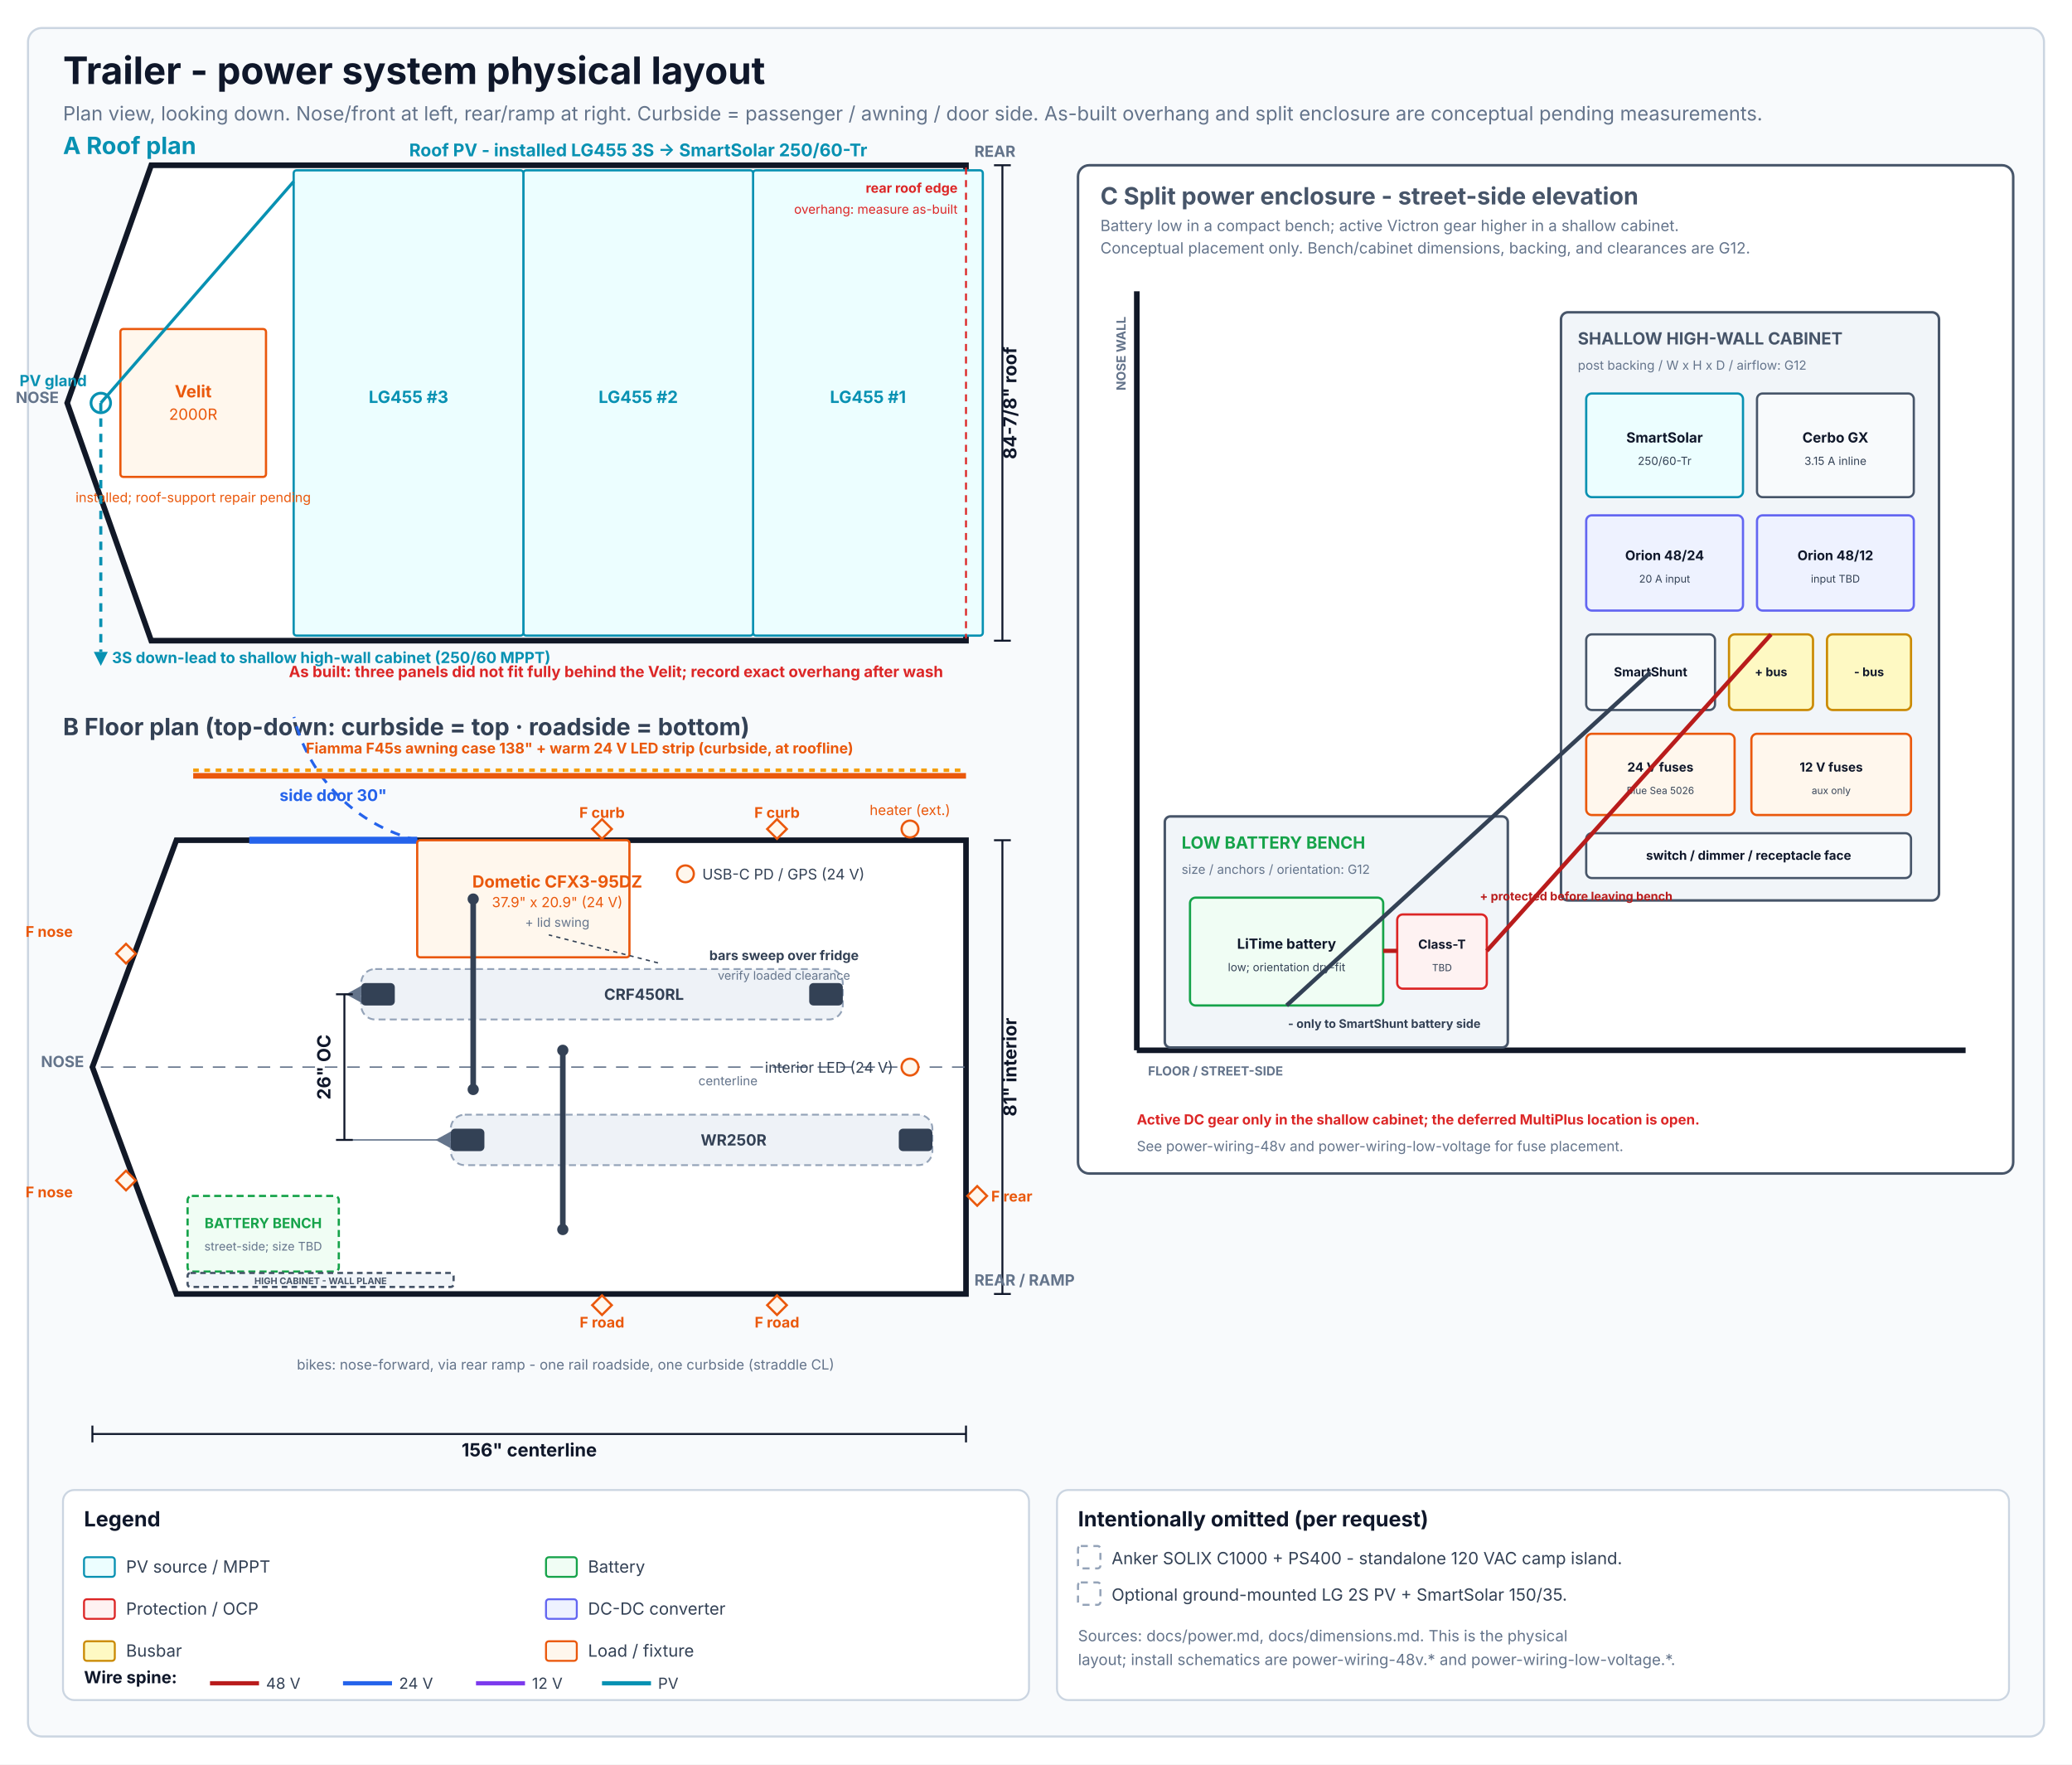
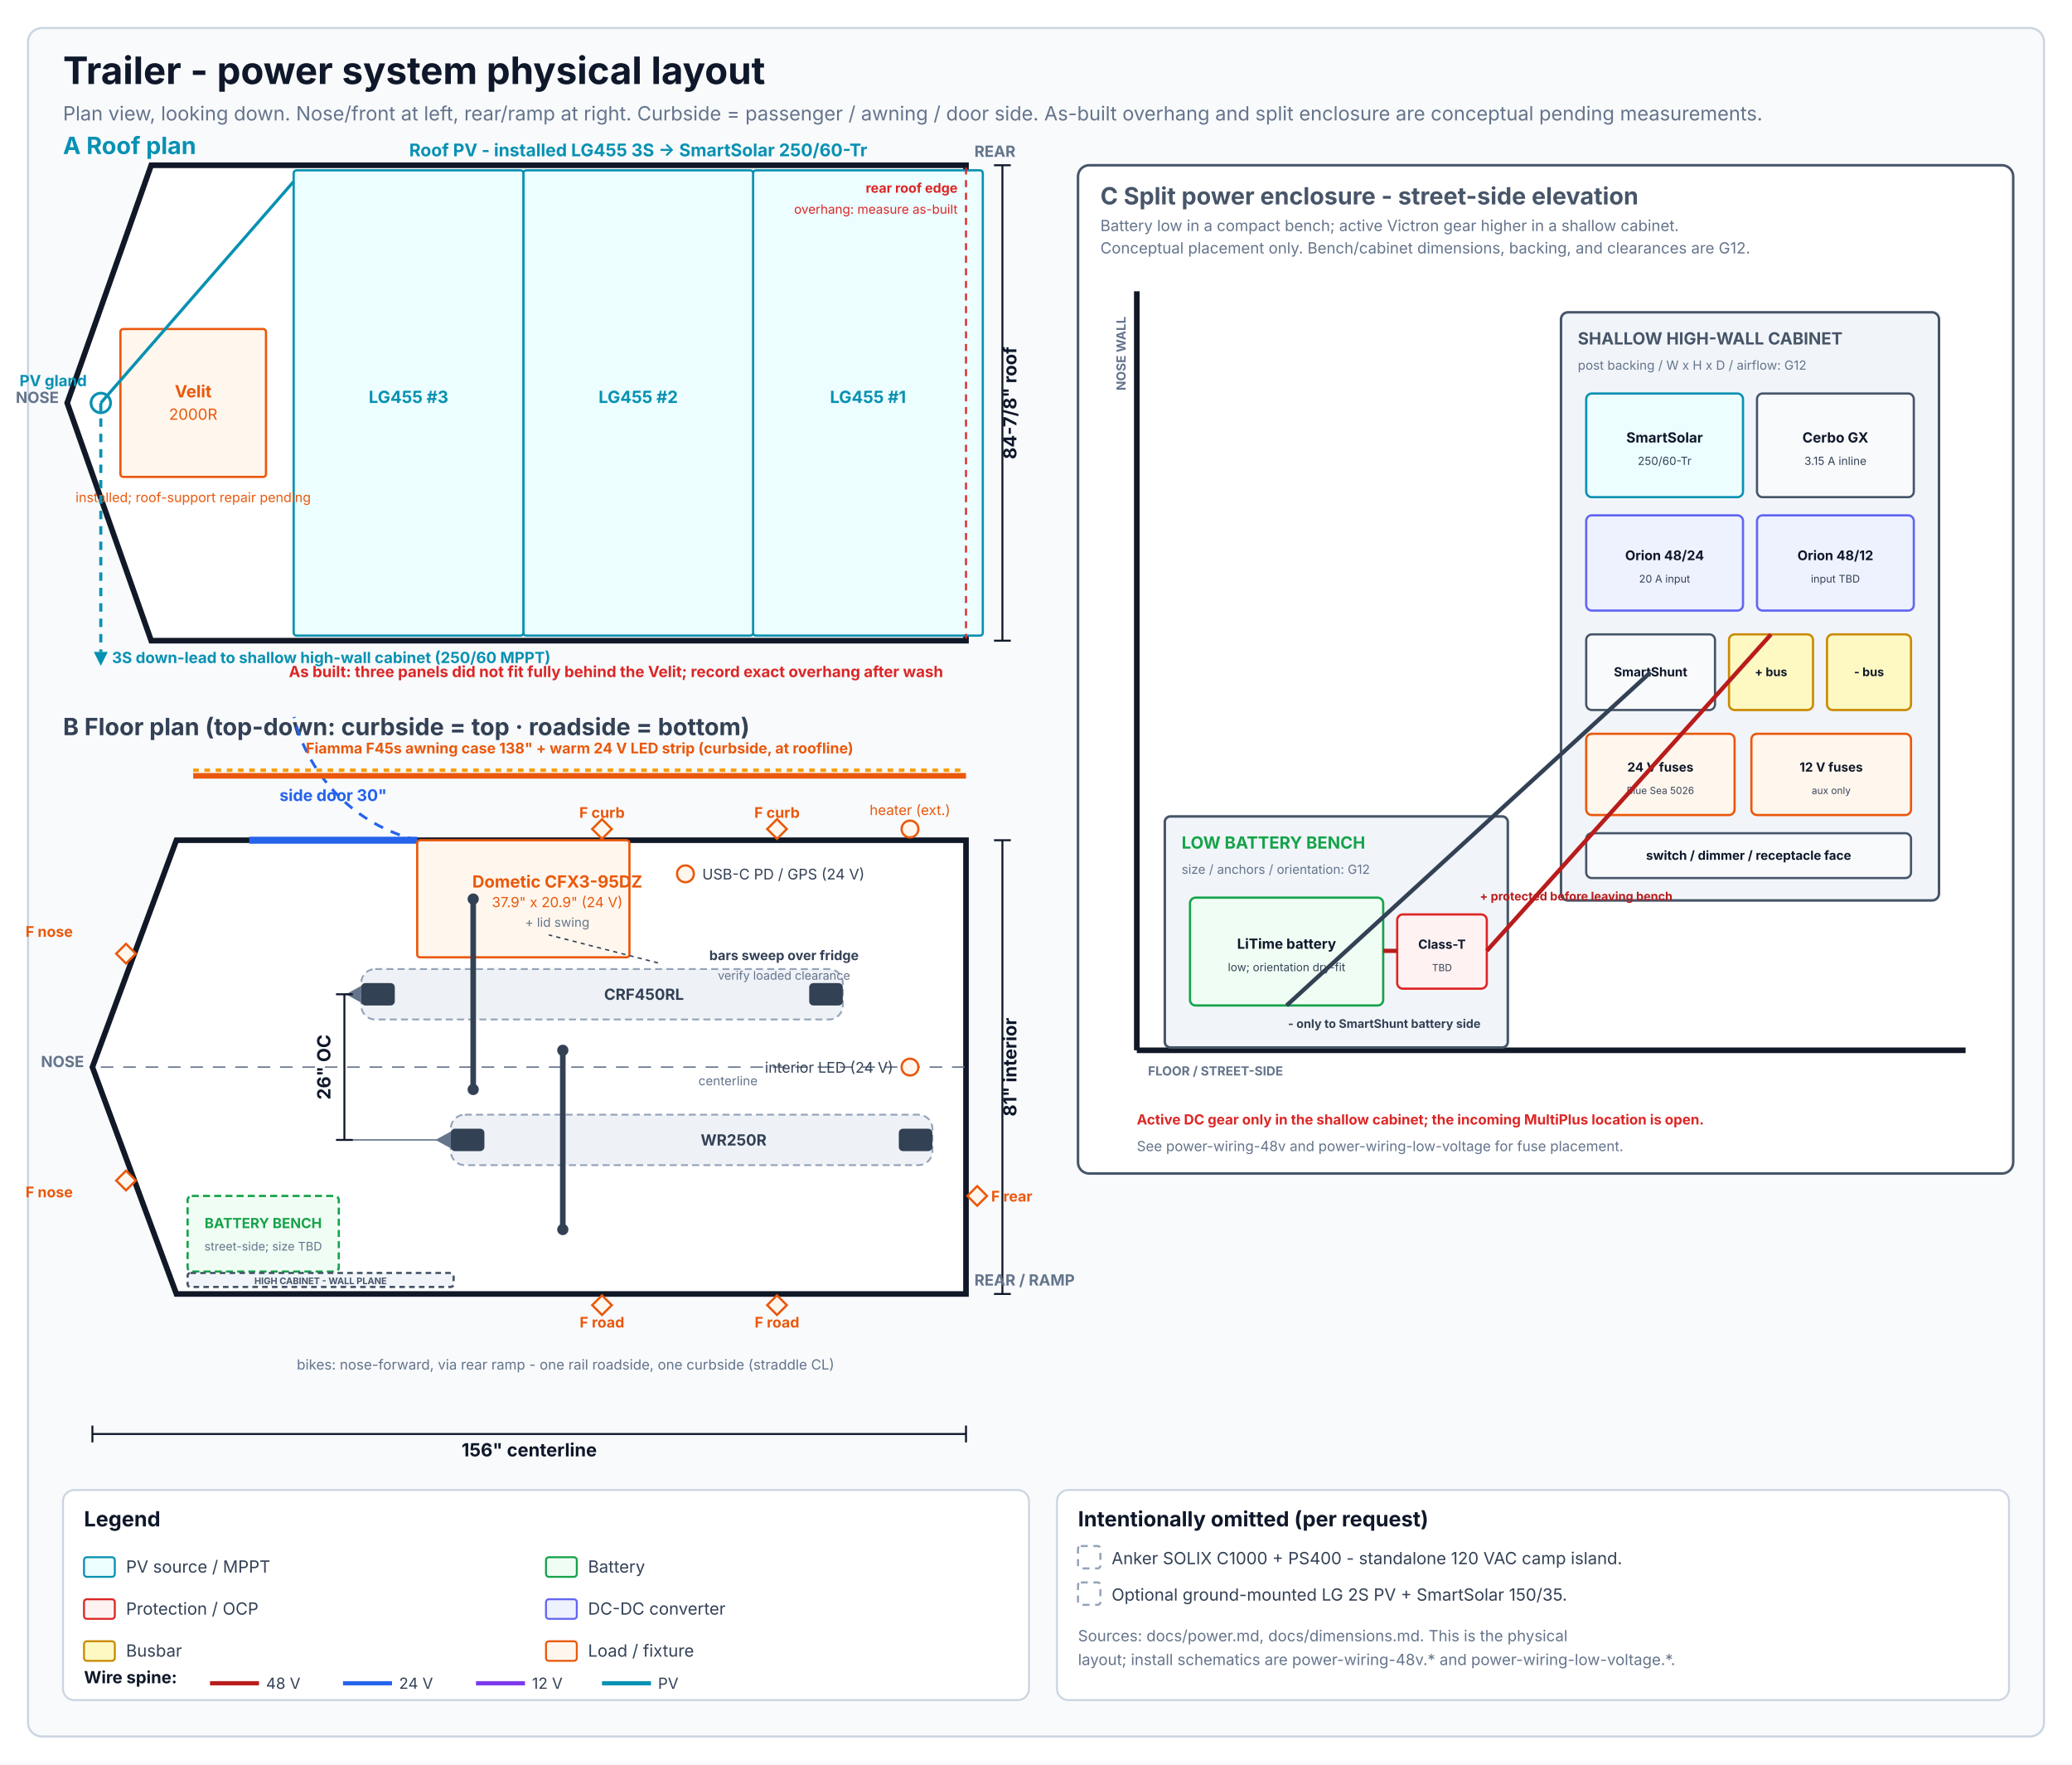
<svg xmlns="http://www.w3.org/2000/svg" width="1480" height="1260" viewBox="0 0 1480 1260">
  <rect x="0" y="0" width="1480" height="1260" rx="0" fill="#ffffff" stroke="none" stroke-width="1.5" />
  <rect x="20" y="20" width="1440" height="1220" rx="10" fill="#f8fafc" stroke="#cbd5e1" stroke-width="1.5" />
  <text x="45" y="60" font-family="system-ui, -apple-system, 'Segoe UI', sans-serif" font-size="27" font-weight="700" fill="#0f172a" text-anchor="start">Trailer - power system physical layout</text>
  <text x="45" y="86" font-family="system-ui, -apple-system, 'Segoe UI', sans-serif" font-size="14" font-weight="400" fill="#64748b" text-anchor="start">Plan view, looking down. Nose/front at left, rear/ramp at right. Curbside = passenger / awning / door side. As-built overhang and split enclosure are conceptual pending measurements.</text>
  <text x="45" y="110" font-family="system-ui, -apple-system, 'Segoe UI', sans-serif" font-size="17" font-weight="700" fill="#0891b2" text-anchor="start">A  Roof plan</text>
  <polygon points="690,118 690,457.5 108.0,457.5 48.0,287.75 108.0,118" fill="#ffffff" stroke="#111827" stroke-width="4" />
  <rect x="537.92" y="121.61" width="164.08" height="332.28" rx="2" fill="#ecfeff" stroke="#0891b2" stroke-width="1.6" />
  <text x="619.96" y="287.75" font-family="system-ui, -apple-system, 'Segoe UI', sans-serif" font-size="12" font-weight="700" fill="#0891b2" text-anchor="middle">LG455 #1</text>
  <rect x="373.84" y="121.61" width="164.08" height="332.28" rx="2" fill="#ecfeff" stroke="#0891b2" stroke-width="1.6" />
  <text x="455.88" y="287.75" font-family="system-ui, -apple-system, 'Segoe UI', sans-serif" font-size="12" font-weight="700" fill="#0891b2" text-anchor="middle">LG455 #2</text>
  <rect x="209.76" y="121.61" width="164.08" height="332.28" rx="2" fill="#ecfeff" stroke="#0891b2" stroke-width="1.6" />
  <text x="291.8" y="287.75" font-family="system-ui, -apple-system, 'Segoe UI', sans-serif" font-size="12" font-weight="700" fill="#0891b2" text-anchor="middle">LG455 #3</text>
  <text x="455.88" y="111.61" font-family="system-ui, -apple-system, 'Segoe UI', sans-serif" font-size="12.5" font-weight="700" fill="#0891b2" text-anchor="middle">Roof PV - installed LG455 3S -&gt; SmartSolar 250/60-Tr</text>
  <line x1="690" y1="119.61" x2="690" y2="455.89" stroke="#dc2626" stroke-width="1.4" stroke-dasharray="5 4" />
  <text x="684" y="137.61" font-family="system-ui, -apple-system, 'Segoe UI', sans-serif" font-size="9.5" font-weight="700" fill="#dc2626" text-anchor="end">rear roof edge</text>
  <text x="684" y="152.61" font-family="system-ui, -apple-system, 'Segoe UI', sans-serif" font-size="9" font-weight="400" fill="#dc2626" text-anchor="end">overhang: measure as-built</text>
  <rect x="86.0" y="234.95" width="104" height="105.6" rx="2" fill="#fff7ed" stroke="#ea580c" stroke-width="1.6" />
  <text x="138.0" y="283.75" font-family="system-ui, -apple-system, 'Segoe UI', sans-serif" font-size="12" font-weight="700" fill="#ea580c" text-anchor="middle">Velit</text>
  <text x="138.0" y="299.75" font-family="system-ui, -apple-system, 'Segoe UI', sans-serif" font-size="11" font-weight="400" fill="#ea580c" text-anchor="middle">2000R</text>
  <text x="440.0" y="483.5" font-family="system-ui, -apple-system, 'Segoe UI', sans-serif" font-size="11" font-weight="700" fill="#dc2626" text-anchor="middle">As built: three panels did not fit fully behind the Velit; record exact overhang after wash</text>
  <text x="138.0" y="358.55" font-family="system-ui, -apple-system, 'Segoe UI', sans-serif" font-size="9.5" font-weight="400" fill="#ea580c" text-anchor="middle">installed; roof-support repair pending</text>
  <line x1="716" y1="118" x2="716" y2="457.5" stroke="#0f172a" stroke-width="1.4" />
  <line x1="710" y1="118" x2="722" y2="118" stroke="#0f172a" stroke-width="1.4" />
  <line x1="710" y1="457.5" x2="722" y2="457.5" stroke="#0f172a" stroke-width="1.4" />
  <text x="726" y="287.75" font-family="system-ui, -apple-system, 'Segoe UI', sans-serif" font-size="13" font-weight="700" fill="#0f172a" text-anchor="middle" transform="rotate(-90 726 287.75)">84-7/8" roof</text>
  <circle cx="72.0" cy="287.75" r="7" fill="#ffffff" stroke="#0891b2" stroke-width="2" />
  <line x1="209.76" y1="129.61" x2="72.0" y2="287.75" stroke="#0891b2" stroke-width="2.2" />
  <text x="62.0" y="275.75" font-family="system-ui, -apple-system, 'Segoe UI', sans-serif" font-size="11" font-weight="700" fill="#0891b2" text-anchor="end">PV gland</text>
  <line x1="72.0" y1="287.75" x2="72.0" y2="465.5" stroke="#0891b2" stroke-width="2.2" stroke-dasharray="6 5" />
  <polygon points="67.0,465.5 77.0,465.5 72.0,475.5" fill="#0891b2" stroke="none" stroke-width="1.5" />
  <text x="80.0" y="473.5" font-family="system-ui, -apple-system, 'Segoe UI', sans-serif" font-size="11" font-weight="700" fill="#0891b2" text-anchor="start">3S down-lead to shallow high-wall cabinet (250/60 MPPT)</text>
  <text x="42.0" y="287.75" font-family="system-ui, -apple-system, 'Segoe UI', sans-serif" font-size="11" font-weight="700" fill="#64748b" text-anchor="end">NOSE</text>
  <text x="696" y="112" font-family="system-ui, -apple-system, 'Segoe UI', sans-serif" font-size="11" font-weight="700" fill="#64748b" text-anchor="start">REAR</text>
  <text x="45" y="525" font-family="system-ui, -apple-system, 'Segoe UI', sans-serif" font-size="17" font-weight="700" fill="#334155" text-anchor="start">B  Floor plan  (top-down: curbside = top · roadside = bottom)</text>
  <polygon points="690,600 690,924 126,924 66,762.0 126,600" fill="#ffffff" stroke="#111827" stroke-width="4" />
  <line x1="72" y1="762.0" x2="690" y2="762.0" stroke="#64748b" stroke-width="1" stroke-dasharray="9 7" />
  <text x="520" y="775.0" font-family="system-ui, -apple-system, 'Segoe UI', sans-serif" font-size="9" font-weight="400" fill="#64748b" text-anchor="middle">centerline</text>
  <rect x="134" y="854" width="108" height="54" rx="3" fill="#f0fdf4" stroke="#16a34a" stroke-width="1.6" stroke-dasharray="5 3" fill-opacity="0.95" />
  <text x="188.0" y="877" font-family="system-ui, -apple-system, 'Segoe UI', sans-serif" font-size="10" font-weight="700" fill="#16a34a" text-anchor="middle">BATTERY BENCH</text>
  <text x="188.0" y="893" font-family="system-ui, -apple-system, 'Segoe UI', sans-serif" font-size="8.5" font-weight="400" fill="#64748b" text-anchor="middle">street-side; size TBD</text>
  <rect x="134" y="909" width="190" height="10" rx="2" fill="#f1f5f9" stroke="#475569" stroke-width="1.6" stroke-dasharray="4 3" />
  <text x="229.0" y="917" font-family="system-ui, -apple-system, 'Segoe UI', sans-serif" font-size="6.5" font-weight="700" fill="#475569" text-anchor="middle">HIGH CABINET - WALL PLANE</text>
  <line x1="178" y1="600" x2="298" y2="600" stroke="#2563eb" stroke-width="5" />
  <path d="M 298 600 A 120 120 0 0 1 210 512" fill="none" stroke="#2563eb" stroke-width="2" stroke-dasharray="7 6" />
  <text x="238.0" y="572" font-family="system-ui, -apple-system, 'Segoe UI', sans-serif" font-size="11.5" font-weight="700" fill="#2563eb" text-anchor="middle">side door 30"</text>
  <rect x="298" y="600" width="151.6" height="83.6" rx="2" fill="#fff7ed" stroke="#ea580c" stroke-width="1.6" />
  <text x="398.056" y="633.8" font-family="system-ui, -apple-system, 'Segoe UI', sans-serif" font-size="12" font-weight="700" fill="#ea580c" text-anchor="middle">Dometic CFX3-95DZ</text>
  <text x="398.056" y="647.8" font-family="system-ui, -apple-system, 'Segoe UI', sans-serif" font-size="10" font-weight="400" fill="#ea580c" text-anchor="middle">37.9" x 20.9" (24 V)</text>
  <text x="398.056" y="661.8" font-family="system-ui, -apple-system, 'Segoe UI', sans-serif" font-size="9" font-weight="400" fill="#64748b" text-anchor="middle">+ lid swing</text>
  <rect x="322" y="796.0" width="344" height="36" rx="10" fill="#eef2f7" stroke="#94a3b8" stroke-width="1.3" stroke-dasharray="5 3" />
  <rect x="322" y="806.0" width="24" height="16" rx="3" fill="#334155" stroke="none" stroke-width="1.5" />
  <rect x="642" y="806.0" width="24" height="16" rx="3" fill="#334155" stroke="none" stroke-width="1.5" />
  <polygon points="311,814.0 322,808.0 322,820.0" fill="#64748b" stroke="none" stroke-width="1.5" />
  <line x1="402" y1="750.0" x2="402" y2="878.0" stroke="#334155" stroke-width="4" />
  <circle cx="402" cy="750.0" r="4" fill="#334155" />
  <circle cx="402" cy="878.0" r="4" fill="#334155" />
  <text x="524.0" y="818.0" font-family="system-ui, -apple-system, 'Segoe UI', sans-serif" font-size="11" font-weight="700" fill="#334155" text-anchor="middle">WR250R</text>
  <rect x="258" y="692.0" width="344" height="36" rx="10" fill="#eef2f7" stroke="#94a3b8" stroke-width="1.3" stroke-dasharray="5 3" />
  <rect x="258" y="702.0" width="24" height="16" rx="3" fill="#334155" stroke="none" stroke-width="1.5" />
  <rect x="578" y="702.0" width="24" height="16" rx="3" fill="#334155" stroke="none" stroke-width="1.5" />
  <polygon points="247,710.0 258,704.0 258,716.0" fill="#64748b" stroke="none" stroke-width="1.5" />
  <line x1="338" y1="642.0" x2="338" y2="778.0" stroke="#334155" stroke-width="4" />
  <circle cx="338" cy="642.0" r="4" fill="#334155" />
  <circle cx="338" cy="778.0" r="4" fill="#334155" />
  <text x="460.0" y="714.0" font-family="system-ui, -apple-system, 'Segoe UI', sans-serif" font-size="11" font-weight="700" fill="#334155" text-anchor="middle">CRF450RL</text>
  <line x1="322" y1="814.0" x2="246" y2="814.0" stroke="#64748b" stroke-width="1" />
  <line x1="258" y1="710.0" x2="246" y2="710.0" stroke="#64748b" stroke-width="1" />
  <line x1="246" y1="814.0" x2="246" y2="710.0" stroke="#0f172a" stroke-width="1.4" />
  <line x1="240" y1="814.0" x2="252" y2="814.0" stroke="#0f172a" stroke-width="1.4" />
  <line x1="240" y1="710.0" x2="252" y2="710.0" stroke="#0f172a" stroke-width="1.4" />
  <text x="236" y="762.0" font-family="system-ui, -apple-system, 'Segoe UI', sans-serif" font-size="13" font-weight="700" fill="#0f172a" text-anchor="middle" transform="rotate(-90 236 762.0)">26" OC</text>
  <text x="404" y="978" font-family="system-ui, -apple-system, 'Segoe UI', sans-serif" font-size="10" font-weight="400" fill="#64748b" text-anchor="middle">bikes: nose-forward, via rear ramp - one rail roadside, one curbside (straddle CL)</text>
  <line x1="470" y1="687.6" x2="392" y2="667.6" stroke="#334155" stroke-width="1" stroke-dasharray="3 3" />
  <text x="560" y="685.6" font-family="system-ui, -apple-system, 'Segoe UI', sans-serif" font-size="9.5" font-weight="700" fill="#334155" text-anchor="middle">bars sweep over fridge</text>
  <text x="560" y="699.6" font-family="system-ui, -apple-system, 'Segoe UI', sans-serif" font-size="8.5" font-weight="400" fill="#64748b" text-anchor="middle">verify loaded clearance</text>
  <circle cx="489.6" cy="624" r="6" fill="#fff7ed" stroke="#ea580c" stroke-width="1.6" />
  <text x="501.6" y="628" font-family="system-ui, -apple-system, 'Segoe UI', sans-serif" font-size="10.5" font-weight="400" fill="#334155" text-anchor="start">USB-C PD / GPS (24 V)</text>
  <circle cx="650" cy="762.0" r="6" fill="#fff7ed" stroke="#ea580c" stroke-width="1.6" />
  <text x="638" y="766.0" font-family="system-ui, -apple-system, 'Segoe UI', sans-serif" font-size="10.5" font-weight="400" fill="#334155" text-anchor="end">interior LED (24 V)</text>
  <polygon points="430,585 437,592 430,599 423,592" fill="#fff7ed" stroke="#ea580c" stroke-width="1.6" />
  <text x="430" y="584" font-family="system-ui, -apple-system, 'Segoe UI', sans-serif" font-size="10.5" font-weight="700" fill="#ea580c" text-anchor="middle">F curb</text>
  <polygon points="555,585 562,592 555,599 548,592" fill="#fff7ed" stroke="#ea580c" stroke-width="1.6" />
  <text x="555" y="584" font-family="system-ui, -apple-system, 'Segoe UI', sans-serif" font-size="10.5" font-weight="700" fill="#ea580c" text-anchor="middle">F curb</text>
  <polygon points="430,925 437,932 430,939 423,932" fill="#fff7ed" stroke="#ea580c" stroke-width="1.6" />
  <text x="430" y="948" font-family="system-ui, -apple-system, 'Segoe UI', sans-serif" font-size="10.5" font-weight="700" fill="#ea580c" text-anchor="middle">F road</text>
  <polygon points="555,925 562,932 555,939 548,932" fill="#fff7ed" stroke="#ea580c" stroke-width="1.6" />
  <text x="555" y="948" font-family="system-ui, -apple-system, 'Segoe UI', sans-serif" font-size="10.5" font-weight="700" fill="#ea580c" text-anchor="middle">F road</text>
  <polygon points="90,674.0 97,681.0 90,688.0 83,681.0" fill="#fff7ed" stroke="#ea580c" stroke-width="1.6" />
  <text x="52" y="669.0" font-family="system-ui, -apple-system, 'Segoe UI', sans-serif" font-size="10.5" font-weight="700" fill="#ea580c" text-anchor="end">F nose</text>
  <polygon points="90,836.0 97,843.0 90,850.0 83,843.0" fill="#fff7ed" stroke="#ea580c" stroke-width="1.6" />
  <text x="52" y="855.0" font-family="system-ui, -apple-system, 'Segoe UI', sans-serif" font-size="10.5" font-weight="700" fill="#ea580c" text-anchor="end">F nose</text>
  <polygon points="698,847 705,854 698,861 691,854" fill="#fff7ed" stroke="#ea580c" stroke-width="1.6" />
  <text x="708" y="858" font-family="system-ui, -apple-system, 'Segoe UI', sans-serif" font-size="10.5" font-weight="700" fill="#ea580c" text-anchor="start">F rear</text>
  <line x1="138" y1="554" x2="690" y2="554" stroke="#ea580c" stroke-width="4" />
  <line x1="138" y1="550" x2="690" y2="550" stroke="#f59e0b" stroke-width="2.5" stroke-dasharray="4 4" />
  <text x="414.0" y="538" font-family="system-ui, -apple-system, 'Segoe UI', sans-serif" font-size="10.5" font-weight="700" fill="#ea580c" text-anchor="middle">Fiamma F45s awning case 138" + warm 24 V LED strip (curbside, at roofline)</text>
  <circle cx="650" cy="592" r="6" fill="#fff7ed" stroke="#ea580c" stroke-width="1.6" />
  <text x="650" y="582" font-family="system-ui, -apple-system, 'Segoe UI', sans-serif" font-size="10" font-weight="400" fill="#ea580c" text-anchor="middle">heater (ext.)</text>
  <line x1="716" y1="600" x2="716" y2="924" stroke="#0f172a" stroke-width="1.4" />
  <line x1="710" y1="600" x2="722" y2="600" stroke="#0f172a" stroke-width="1.4" />
  <line x1="710" y1="924" x2="722" y2="924" stroke="#0f172a" stroke-width="1.4" />
  <text x="726" y="762.0" font-family="system-ui, -apple-system, 'Segoe UI', sans-serif" font-size="13" font-weight="700" fill="#0f172a" text-anchor="middle" transform="rotate(-90 726 762.0)">81" interior</text>
  <line x1="66" y1="1024" x2="690" y2="1024" stroke="#0f172a" stroke-width="1.4" />
  <line x1="66" y1="1018" x2="66" y2="1030" stroke="#0f172a" stroke-width="1.4" />
  <line x1="690" y1="1018" x2="690" y2="1030" stroke="#0f172a" stroke-width="1.4" />
  <text x="378.0" y="1040" font-family="system-ui, -apple-system, 'Segoe UI', sans-serif" font-size="13" font-weight="700" fill="#0f172a" text-anchor="middle">156" centerline</text>
  <text x="60" y="762.0" font-family="system-ui, -apple-system, 'Segoe UI', sans-serif" font-size="11" font-weight="700" fill="#64748b" text-anchor="end">NOSE</text>
  <text x="696" y="918" font-family="system-ui, -apple-system, 'Segoe UI', sans-serif" font-size="11" font-weight="700" fill="#64748b" text-anchor="start">REAR / RAMP</text>
  <rect x="770" y="118" width="668" height="720" rx="8" fill="#ffffff" stroke="#475569" stroke-width="1.8" />
  <text x="786" y="146" font-family="system-ui, -apple-system, 'Segoe UI', sans-serif" font-size="17" font-weight="700" fill="#475569" text-anchor="start">C  Split power enclosure - street-side elevation</text>
  <text x="786" y="165" font-family="system-ui, -apple-system, 'Segoe UI', sans-serif" font-size="11" font-weight="400" fill="#64748b" text-anchor="start">Battery low in a compact bench; active Victron gear higher in a shallow cabinet.</text>
  <text x="786" y="181" font-family="system-ui, -apple-system, 'Segoe UI', sans-serif" font-size="11" font-weight="400" fill="#64748b" text-anchor="start">Conceptual placement only. Bench/cabinet dimensions, backing, and clearances are G12.</text>
  <line x1="812" y1="208" x2="812" y2="750" stroke="#111827" stroke-width="4" />
  <line x1="812" y1="750" x2="1404" y2="750" stroke="#111827" stroke-width="4" />
  <text x="804" y="226" font-family="system-ui, -apple-system, 'Segoe UI', sans-serif" font-size="9" font-weight="700" fill="#64748b" text-anchor="end" transform="rotate(-90 804 226)">NOSE WALL</text>
  <text x="820" y="768" font-family="system-ui, -apple-system, 'Segoe UI', sans-serif" font-size="9" font-weight="700" fill="#64748b" text-anchor="start">FLOOR / STREET-SIDE</text>
  <rect x="832" y="583" width="245" height="165" rx="4" fill="#f1f5f9" stroke="#475569" stroke-width="1.8" />
  <text x="844" y="606" font-family="system-ui, -apple-system, 'Segoe UI', sans-serif" font-size="12" font-weight="700" fill="#16a34a" text-anchor="start">LOW BATTERY BENCH</text>
  <text x="844" y="624" font-family="system-ui, -apple-system, 'Segoe UI', sans-serif" font-size="9" font-weight="400" fill="#64748b" text-anchor="start">size / anchors / orientation: G12</text>
  <rect x="850" y="641" width="138" height="77" rx="4" fill="#f0fdf4" stroke="#16a34a" stroke-width="1.6" />
  <text x="919.0" y="677.5" font-family="system-ui, -apple-system, 'Segoe UI', sans-serif" font-size="10" font-weight="700" fill="#0f172a" text-anchor="middle">LiTime battery</text>
  <text x="919.0" y="693.5" font-family="system-ui, -apple-system, 'Segoe UI', sans-serif" font-size="8" font-weight="400" fill="#334155" text-anchor="middle">low; orientation dry-fit</text>
  <rect x="998" y="653" width="64" height="53" rx="4" fill="#fef2f2" stroke="#dc2626" stroke-width="1.6" />
  <text x="1030.0" y="677.5" font-family="system-ui, -apple-system, 'Segoe UI', sans-serif" font-size="9" font-weight="700" fill="#0f172a" text-anchor="middle">Class-T</text>
  <text x="1030.0" y="693.5" font-family="system-ui, -apple-system, 'Segoe UI', sans-serif" font-size="7" font-weight="400" fill="#334155" text-anchor="middle">TBD</text>
  <rect x="1115" y="223" width="270" height="420" rx="5" fill="#f1f5f9" stroke="#475569" stroke-width="1.8" />
  <text x="1127" y="246" font-family="system-ui, -apple-system, 'Segoe UI', sans-serif" font-size="12" font-weight="700" fill="#475569" text-anchor="start">SHALLOW HIGH-WALL CABINET</text>
  <text x="1127" y="264" font-family="system-ui, -apple-system, 'Segoe UI', sans-serif" font-size="9" font-weight="400" fill="#64748b" text-anchor="start">post backing / W x H x D / airflow: G12</text>
  <rect x="1133" y="281" width="112" height="74" rx="4" fill="#ecfeff" stroke="#0891b2" stroke-width="1.6" />
  <text x="1189.0" y="316.0" font-family="system-ui, -apple-system, 'Segoe UI', sans-serif" font-size="10" font-weight="700" fill="#0f172a" text-anchor="middle">SmartSolar</text>
  <text x="1189.0" y="332.0" font-family="system-ui, -apple-system, 'Segoe UI', sans-serif" font-size="8" font-weight="400" fill="#334155" text-anchor="middle">250/60-Tr</text>
  <rect x="1255" y="281" width="112" height="74" rx="4" fill="#f8fafc" stroke="#475569" stroke-width="1.6" />
  <text x="1311.0" y="316.0" font-family="system-ui, -apple-system, 'Segoe UI', sans-serif" font-size="10" font-weight="700" fill="#0f172a" text-anchor="middle">Cerbo GX</text>
  <text x="1311.0" y="332.0" font-family="system-ui, -apple-system, 'Segoe UI', sans-serif" font-size="8" font-weight="400" fill="#334155" text-anchor="middle">3.15 A inline</text>
  <rect x="1133" y="368" width="112" height="68" rx="4" fill="#eef2ff" stroke="#6366f1" stroke-width="1.6" />
  <text x="1189.0" y="400.0" font-family="system-ui, -apple-system, 'Segoe UI', sans-serif" font-size="9.5" font-weight="700" fill="#0f172a" text-anchor="middle">Orion 48/24</text>
  <text x="1189.0" y="416.0" font-family="system-ui, -apple-system, 'Segoe UI', sans-serif" font-size="7.5" font-weight="400" fill="#334155" text-anchor="middle">20 A input</text>
  <rect x="1255" y="368" width="112" height="68" rx="4" fill="#eef2ff" stroke="#6366f1" stroke-width="1.6" />
  <text x="1311.0" y="400.0" font-family="system-ui, -apple-system, 'Segoe UI', sans-serif" font-size="9.5" font-weight="700" fill="#0f172a" text-anchor="middle">Orion 48/12</text>
  <text x="1311.0" y="416.0" font-family="system-ui, -apple-system, 'Segoe UI', sans-serif" font-size="7.5" font-weight="400" fill="#334155" text-anchor="middle">input TBD</text>
  <rect x="1133" y="453" width="92" height="54" rx="4" fill="#f8fafc" stroke="#475569" stroke-width="1.6" />
  <text x="1179.0" y="483.0" font-family="system-ui, -apple-system, 'Segoe UI', sans-serif" font-size="9" font-weight="700" fill="#0f172a" text-anchor="middle">SmartShunt</text>
  <rect x="1235" y="453" width="60" height="54" rx="4" fill="#fef9c3" stroke="#ca8a04" stroke-width="1.6" />
  <text x="1265.0" y="482.833" font-family="system-ui, -apple-system, 'Segoe UI', sans-serif" font-size="8.5" font-weight="700" fill="#0f172a" text-anchor="middle">+ bus</text>
  <rect x="1305" y="453" width="60" height="54" rx="4" fill="#fef9c3" stroke="#ca8a04" stroke-width="1.6" />
  <text x="1335.0" y="482.833" font-family="system-ui, -apple-system, 'Segoe UI', sans-serif" font-size="8.5" font-weight="700" fill="#0f172a" text-anchor="middle">- bus</text>
  <rect x="1133" y="524" width="106" height="58" rx="4" fill="#fff7ed" stroke="#ea580c" stroke-width="1.6" />
  <text x="1186.0" y="551.0" font-family="system-ui, -apple-system, 'Segoe UI', sans-serif" font-size="9" font-weight="700" fill="#0f172a" text-anchor="middle">24 V fuses</text>
  <text x="1186.0" y="567.0" font-family="system-ui, -apple-system, 'Segoe UI', sans-serif" font-size="7" font-weight="400" fill="#334155" text-anchor="middle">Blue Sea 5026</text>
  <rect x="1251" y="524" width="114" height="58" rx="4" fill="#fff7ed" stroke="#ea580c" stroke-width="1.6" />
  <text x="1308.0" y="551.0" font-family="system-ui, -apple-system, 'Segoe UI', sans-serif" font-size="9" font-weight="700" fill="#0f172a" text-anchor="middle">12 V fuses</text>
  <text x="1308.0" y="567.0" font-family="system-ui, -apple-system, 'Segoe UI', sans-serif" font-size="7" font-weight="400" fill="#334155" text-anchor="middle">aux only</text>
  <rect x="1133" y="595" width="232" height="32" rx="4" fill="#f8fafc" stroke="#475569" stroke-width="1.6" />
  <text x="1249.0" y="614.0" font-family="system-ui, -apple-system, 'Segoe UI', sans-serif" font-size="9" font-weight="700" fill="#0f172a" text-anchor="middle">switch / dimmer / receptacle face</text>
  <line x1="988" y1="679" x2="998" y2="679" stroke="#b91c1c" stroke-width="3" />
  <line x1="1062" y1="679" x2="1265" y2="453" stroke="#b91c1c" stroke-width="3" />
  <text x="1057" y="643" font-family="system-ui, -apple-system, 'Segoe UI', sans-serif" font-size="8.5" font-weight="700" fill="#b91c1c" text-anchor="start">+ protected before leaving bench</text>
  <line x1="919" y1="718" x2="1179" y2="480" stroke="#334155" stroke-width="3" />
  <text x="920" y="734" font-family="system-ui, -apple-system, 'Segoe UI', sans-serif" font-size="8.5" font-weight="700" fill="#334155" text-anchor="start">- only to SmartShunt battery side</text>
-   <text x="812" y="803" font-family="system-ui, -apple-system, 'Segoe UI', sans-serif" font-size="10" font-weight="700" fill="#dc2626" text-anchor="start">Active DC gear only in the shallow cabinet; the deferred MultiPlus location is open.</text>
+   <text x="812" y="803" font-family="system-ui, -apple-system, 'Segoe UI', sans-serif" font-size="10" font-weight="700" fill="#dc2626" text-anchor="start">Active DC gear only in the shallow cabinet; the incoming MultiPlus location is open.</text>
  <text x="812" y="822" font-family="system-ui, -apple-system, 'Segoe UI', sans-serif" font-size="10" font-weight="400" fill="#64748b" text-anchor="start">See power-wiring-48v and power-wiring-low-voltage for fuse placement.</text>
  <rect x="45" y="1064" width="690" height="150" rx="8" fill="#ffffff" stroke="#cbd5e1" stroke-width="1.4" />
  <text x="60" y="1090" font-family="system-ui, -apple-system, 'Segoe UI', sans-serif" font-size="15" font-weight="700" fill="#0f172a" text-anchor="start">Legend</text>
  <rect x="60" y="1112" width="22" height="14" rx="2" fill="#ecfeff" stroke="#0891b2" stroke-width="1.4" />
  <text x="90" y="1123" font-family="system-ui, -apple-system, 'Segoe UI', sans-serif" font-size="12" font-weight="400" fill="#334155" text-anchor="start">PV source / MPPT</text>
  <rect x="390" y="1112" width="22" height="14" rx="2" fill="#f0fdf4" stroke="#16a34a" stroke-width="1.4" />
  <text x="420" y="1123" font-family="system-ui, -apple-system, 'Segoe UI', sans-serif" font-size="12" font-weight="400" fill="#334155" text-anchor="start">Battery</text>
  <rect x="60" y="1142" width="22" height="14" rx="2" fill="#fef2f2" stroke="#dc2626" stroke-width="1.4" />
  <text x="90" y="1153" font-family="system-ui, -apple-system, 'Segoe UI', sans-serif" font-size="12" font-weight="400" fill="#334155" text-anchor="start">Protection / OCP</text>
  <rect x="390" y="1142" width="22" height="14" rx="2" fill="#eef2ff" stroke="#6366f1" stroke-width="1.4" />
  <text x="420" y="1153" font-family="system-ui, -apple-system, 'Segoe UI', sans-serif" font-size="12" font-weight="400" fill="#334155" text-anchor="start">DC-DC converter</text>
  <rect x="60" y="1172" width="22" height="14" rx="2" fill="#fef9c3" stroke="#ca8a04" stroke-width="1.4" />
  <text x="90" y="1183" font-family="system-ui, -apple-system, 'Segoe UI', sans-serif" font-size="12" font-weight="400" fill="#334155" text-anchor="start">Busbar</text>
  <rect x="390" y="1172" width="22" height="14" rx="2" fill="#fff7ed" stroke="#ea580c" stroke-width="1.4" />
  <text x="420" y="1183" font-family="system-ui, -apple-system, 'Segoe UI', sans-serif" font-size="12" font-weight="400" fill="#334155" text-anchor="start">Load / fixture</text>
  <text x="60" y="1202" font-family="system-ui, -apple-system, 'Segoe UI', sans-serif" font-size="12" font-weight="700" fill="#0f172a" text-anchor="start">Wire spine:</text>
  <line x1="150" y1="1202" x2="185" y2="1202" stroke="#b91c1c" stroke-width="3" />
  <text x="190" y="1206" font-family="system-ui, -apple-system, 'Segoe UI', sans-serif" font-size="11" font-weight="400" fill="#334155" text-anchor="start">48 V</text>
  <line x1="245" y1="1202" x2="280" y2="1202" stroke="#2563eb" stroke-width="3" />
  <text x="285" y="1206" font-family="system-ui, -apple-system, 'Segoe UI', sans-serif" font-size="11" font-weight="400" fill="#334155" text-anchor="start">24 V</text>
  <line x1="340" y1="1202" x2="375" y2="1202" stroke="#7c3aed" stroke-width="3" />
  <text x="380" y="1206" font-family="system-ui, -apple-system, 'Segoe UI', sans-serif" font-size="11" font-weight="400" fill="#334155" text-anchor="start">12 V</text>
  <line x1="430" y1="1202" x2="465" y2="1202" stroke="#0891b2" stroke-width="3" />
  <text x="470" y="1206" font-family="system-ui, -apple-system, 'Segoe UI', sans-serif" font-size="11" font-weight="400" fill="#334155" text-anchor="start">PV</text>
  <rect x="755" y="1064" width="680" height="150" rx="8" fill="#ffffff" stroke="#cbd5e1" stroke-width="1.4" />
  <text x="770" y="1090" font-family="system-ui, -apple-system, 'Segoe UI', sans-serif" font-size="15" font-weight="700" fill="#0f172a" text-anchor="start">Intentionally omitted (per request)</text>
  <rect x="770" y="1104" width="16" height="16" rx="2" fill="#ffffff" stroke="#94a3b8" stroke-width="1.5" stroke-dasharray="5 4" />
  <text x="794" y="1117" font-family="system-ui, -apple-system, 'Segoe UI', sans-serif" font-size="12" font-weight="400" fill="#334155" text-anchor="start">Anker SOLIX C1000 + PS400 - standalone 120 VAC camp island.</text>
  <rect x="770" y="1130" width="16" height="16" rx="2" fill="#ffffff" stroke="#94a3b8" stroke-width="1.5" stroke-dasharray="5 4" />
  <text x="794" y="1143" font-family="system-ui, -apple-system, 'Segoe UI', sans-serif" font-size="12" font-weight="400" fill="#334155" text-anchor="start">Optional ground-mounted LG 2S PV + SmartSolar 150/35.</text>
  <text x="770" y="1172" font-family="system-ui, -apple-system, 'Segoe UI', sans-serif" font-size="11" font-weight="400" fill="#64748b" text-anchor="start">Sources: docs/power.md, docs/dimensions.md. This is the physical</text>
  <text x="770" y="1189" font-family="system-ui, -apple-system, 'Segoe UI', sans-serif" font-size="11" font-weight="400" fill="#64748b" text-anchor="start">layout; install schematics are power-wiring-48v.* and power-wiring-low-voltage.*.</text>
</svg>
